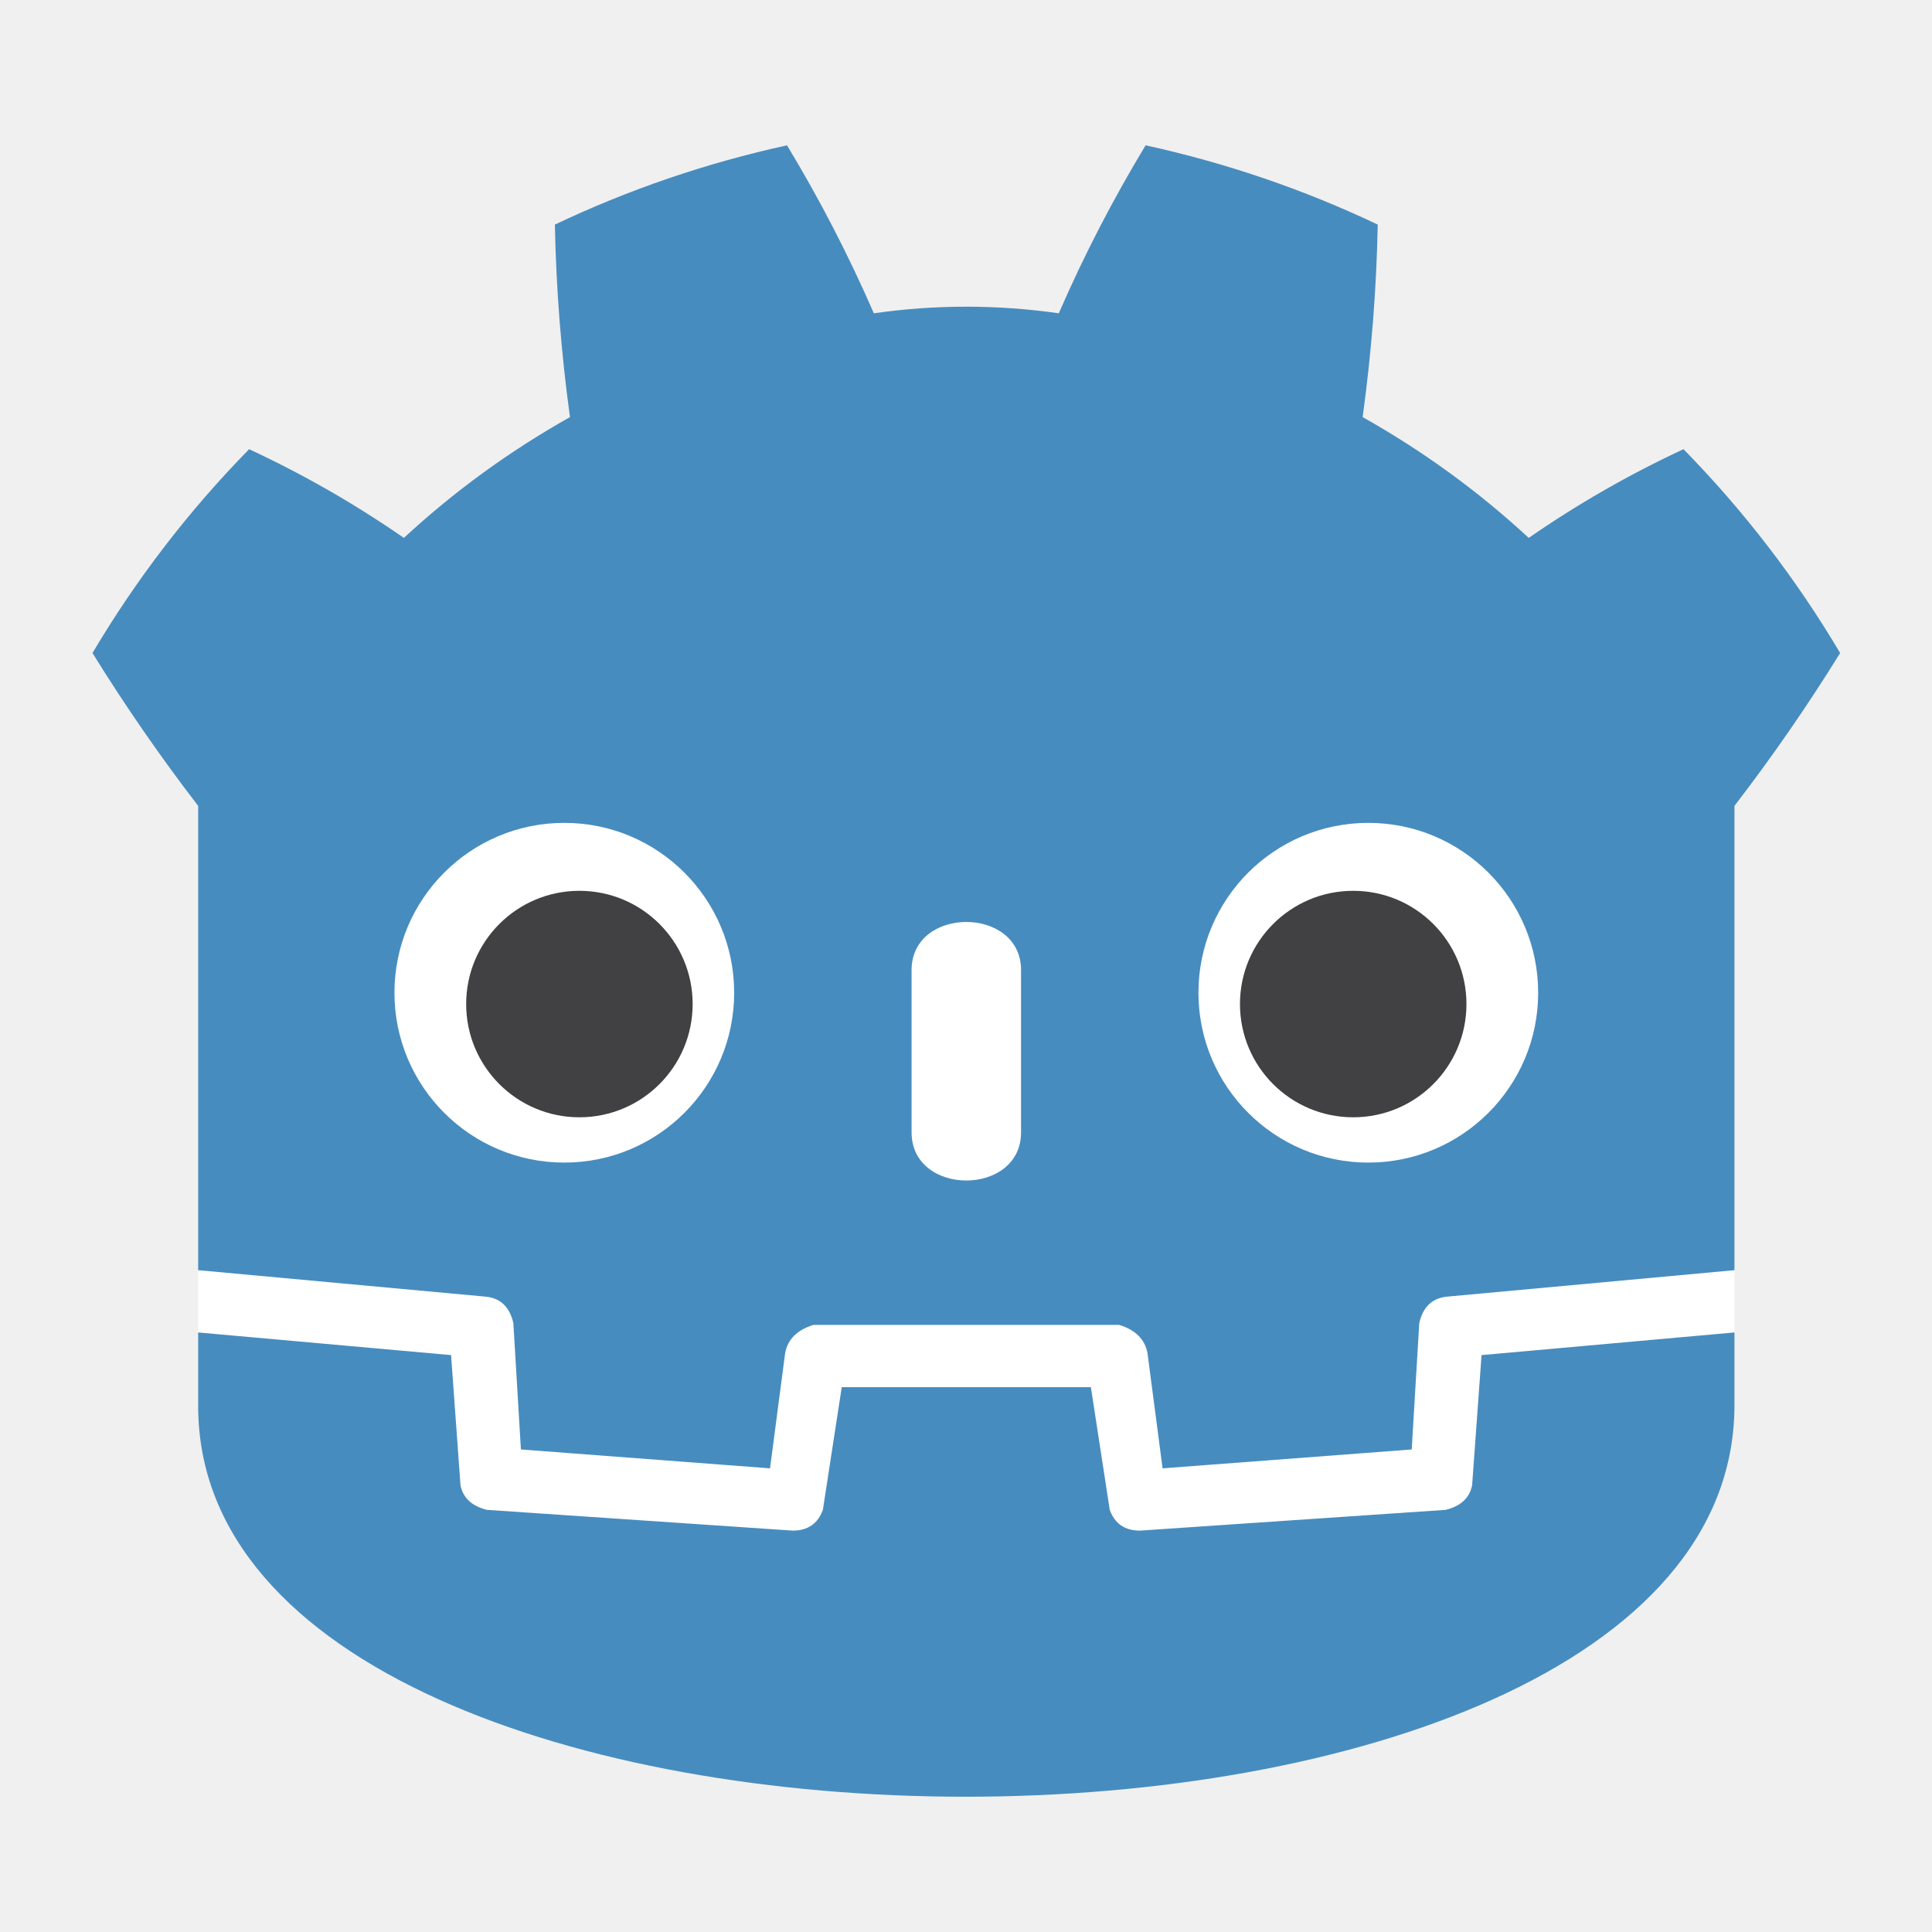
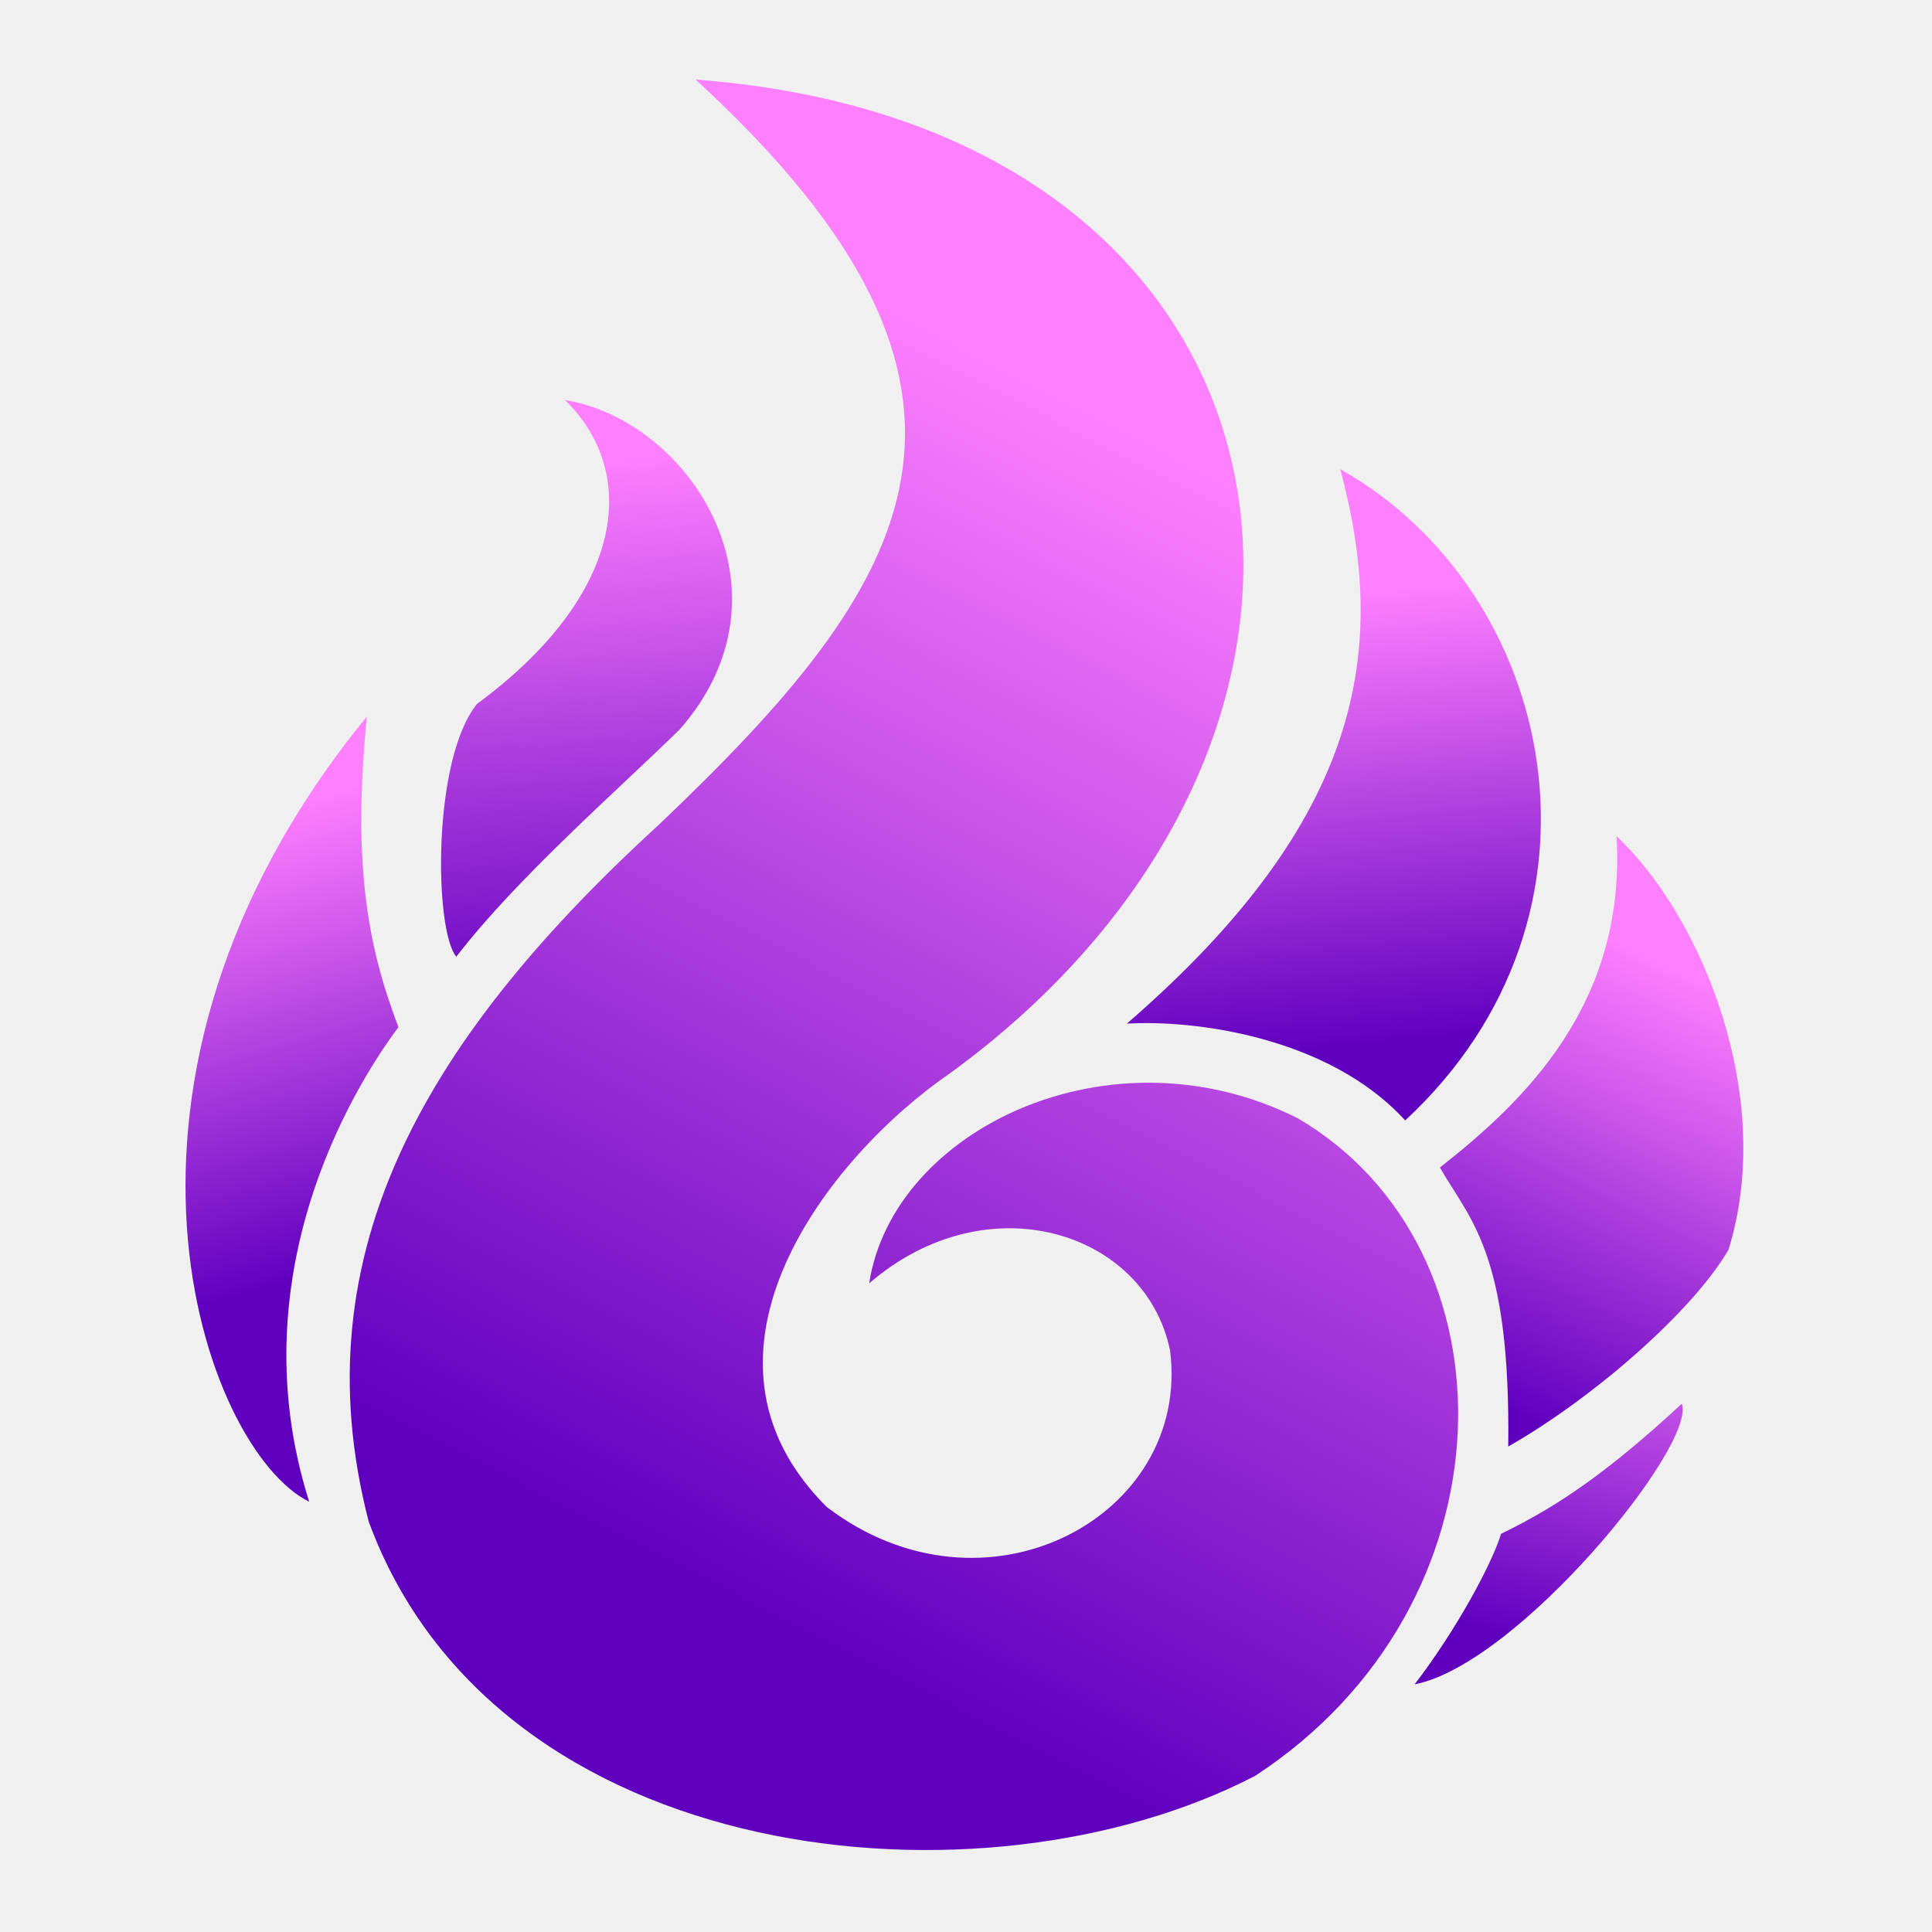
- <svg xmlns="http://www.w3.org/2000/svg" width="16" height="16">
-   <g fill="#fff" transform="scale(.01563)">
-     <path d="M105 673v33q407 354 814 0v-33z" />
-     <path fill="#478cbf" d="m105 673 152 14q12 1 15 14l4 67 132 10 8-61q2-11 15-15h162q13 4 15 15l8 61 132-10 4-67q3-13 15-14l152-14V427q30-39 56-81-35-59-83-108-43 20-82 47-40-37-88-64 7-51 8-102-59-28-123-42-26 43-46 89-49-7-98 0-20-46-46-89-64 14-123 42 1 51 8 102-48 27-88 64-39-27-82-47-48 49-83 108 26 42 56 81zm0 33v39c0 276 813 276 814 0v-39l-134 12-5 69q-2 10-14 13l-162 11q-12 0-16-11l-10-65H446l-10 65q-4 11-16 11l-162-11q-12-3-14-13l-5-69z" />
-     <path d="M483 600c0 34 58 34 58 0v-86c0-34-58-34-58 0z" />
-     <circle cx="725" cy="526" r="90" />
-     <circle cx="299" cy="526" r="90" />
-   </g>
-   <g fill="#414042" transform="scale(.01563)">
-     <circle cx="307" cy="532" r="60" />
-     <circle cx="717" cy="532" r="60" />
+ <svg xmlns="http://www.w3.org/2000/svg" xmlns:xlink="http://www.w3.org/1999/xlink" width="16" height="16">
+   <defs>
+     <linearGradient xlink:href="#a" id="b" x1="345.488" x2="326.393" y1="537.545" y2="278.277" gradientTransform="translate(25.645)" gradientUnits="userSpaceOnUse" />
+     <linearGradient id="a">
+       <stop offset="0" stop-color="#6000bf" />
+       <stop offset="1" stop-color="#ff80ff" />
+     </linearGradient>
+     <linearGradient xlink:href="#a" id="c" x1="628.385" x2="605.516" y1="554.552" y2="345.675" gradientTransform="translate(25.645)" gradientUnits="userSpaceOnUse" />
+     <linearGradient xlink:href="#a" id="d" x1="711.173" x2="813.123" y1="702.796" y2="513.799" gradientTransform="translate(25.645)" gradientUnits="userSpaceOnUse" />
+     <linearGradient xlink:href="#a" id="e" x1="263.133" x2="199.507" y1="648.504" y2="445.445" gradientTransform="translate(25.645)" gradientUnits="userSpaceOnUse" />
+     <linearGradient xlink:href="#a" id="f" x1="760.851" x2="818.785" y1="829.706" y2="638.514" gradientTransform="translate(25.645)" gradientUnits="userSpaceOnUse" />
+     <linearGradient xlink:href="#a" id="g" x1="447.231" x2="722.686" y1="825.105" y2="341.161" gradientTransform="translate(25.645)" gradientUnits="userSpaceOnUse" />
+   </defs>
+   <g color="#000" paint-order="markers stroke fill">
+     <path fill="url(#b)" d="m 333.041,390.832 c 60.956,-49.645 68.888,-106.282 36.834,-141.001 52.955,9.639 98.778,89.197 48.017,153.006 -26.657,28.88 -68.133,68.803 -93.604,105.416 -9.271,-12.442 -10.125,-91.913 8.753,-117.421 z" style="-inkscape-stroke:none" transform="matrix(.01975 0 0 .01784 -2.626 -1.144)" />
+     <path fill="url(#c)" d="m 605.468,539.317 c 99.495,-95.417 109.652,-174.007 89.512,-257.379 90.54,56.344 120.323,206.655 27.218,302.306 -32.452,-39.308 -89.422,-46.801 -116.73,-44.926 z" style="-inkscape-stroke:none" transform="matrix(.01975 0 0 .01784 -2.626 -1.144)" />
+     <path fill="url(#d)" d="m 765.397,735.61 c 1.027,-90.005 -16.07,-105.169 -28.652,-129.511 34.981,-30.439 78.22,-75.638 74.074,-153.8 36.265,37.795 66.663,121.656 46.942,191.96 -14.859,28.349 -56.524,68.798 -92.364,91.35 z" style="-inkscape-stroke:none" transform="matrix(.01975 0 0 .01784 -2.626 -1.144)" />
+     <path fill="url(#e)" d="m 286.772,396.801 c -5.933,67.162 -0.014,105.765 13.279,144.12 C 286.963,560.259 230.933,650.697 262.607,761.242 218.558,737.233 161.826,566.002 286.772,396.801 Z" style="-inkscape-stroke:none" transform="matrix(.01975 0 0 .01784 -2.626 -1.144)" />
+     <path fill="url(#f)" d="m 726.132,846.03 c 17.736,-25.59 32.55,-56.278 36.255,-69.905 25.026,-13.294 46.489,-30.414 75.78,-60.351 6.376,19.042 -68.605,120.855 -112.035,130.255 z" style="-inkscape-stroke:none" transform="matrix(.01975 0 0 .01784 -2.626 -1.144)" />
+     <path fill="url(#g)" d="m 287.624,770.662 c -29.781,-126.684 26.211,-227.139 122.275,-324.391 105.332,-111.102 158.665,-199.02 14.749,-345.209 261.967,21.801 302.853,302.608 107.166,460.898 -51.666,39.082 -116.359,131.072 -52.202,201.699 66.221,56.081 152.881,4.625 143.984,-72.616 C 613.313,635.784 547.105,612.403 497.426,659.869 507.381,588.255 598.947,539.692 677.165,583.255 770.053,643.46 769.049,809.072 659.32,888.466 545.235,954.136 341.346,931.823 287.624,770.662 Z" style="-inkscape-stroke:none" transform="matrix(.01975 0 0 .01784 -2.626 -1.144)" />
  </g>
</svg>
